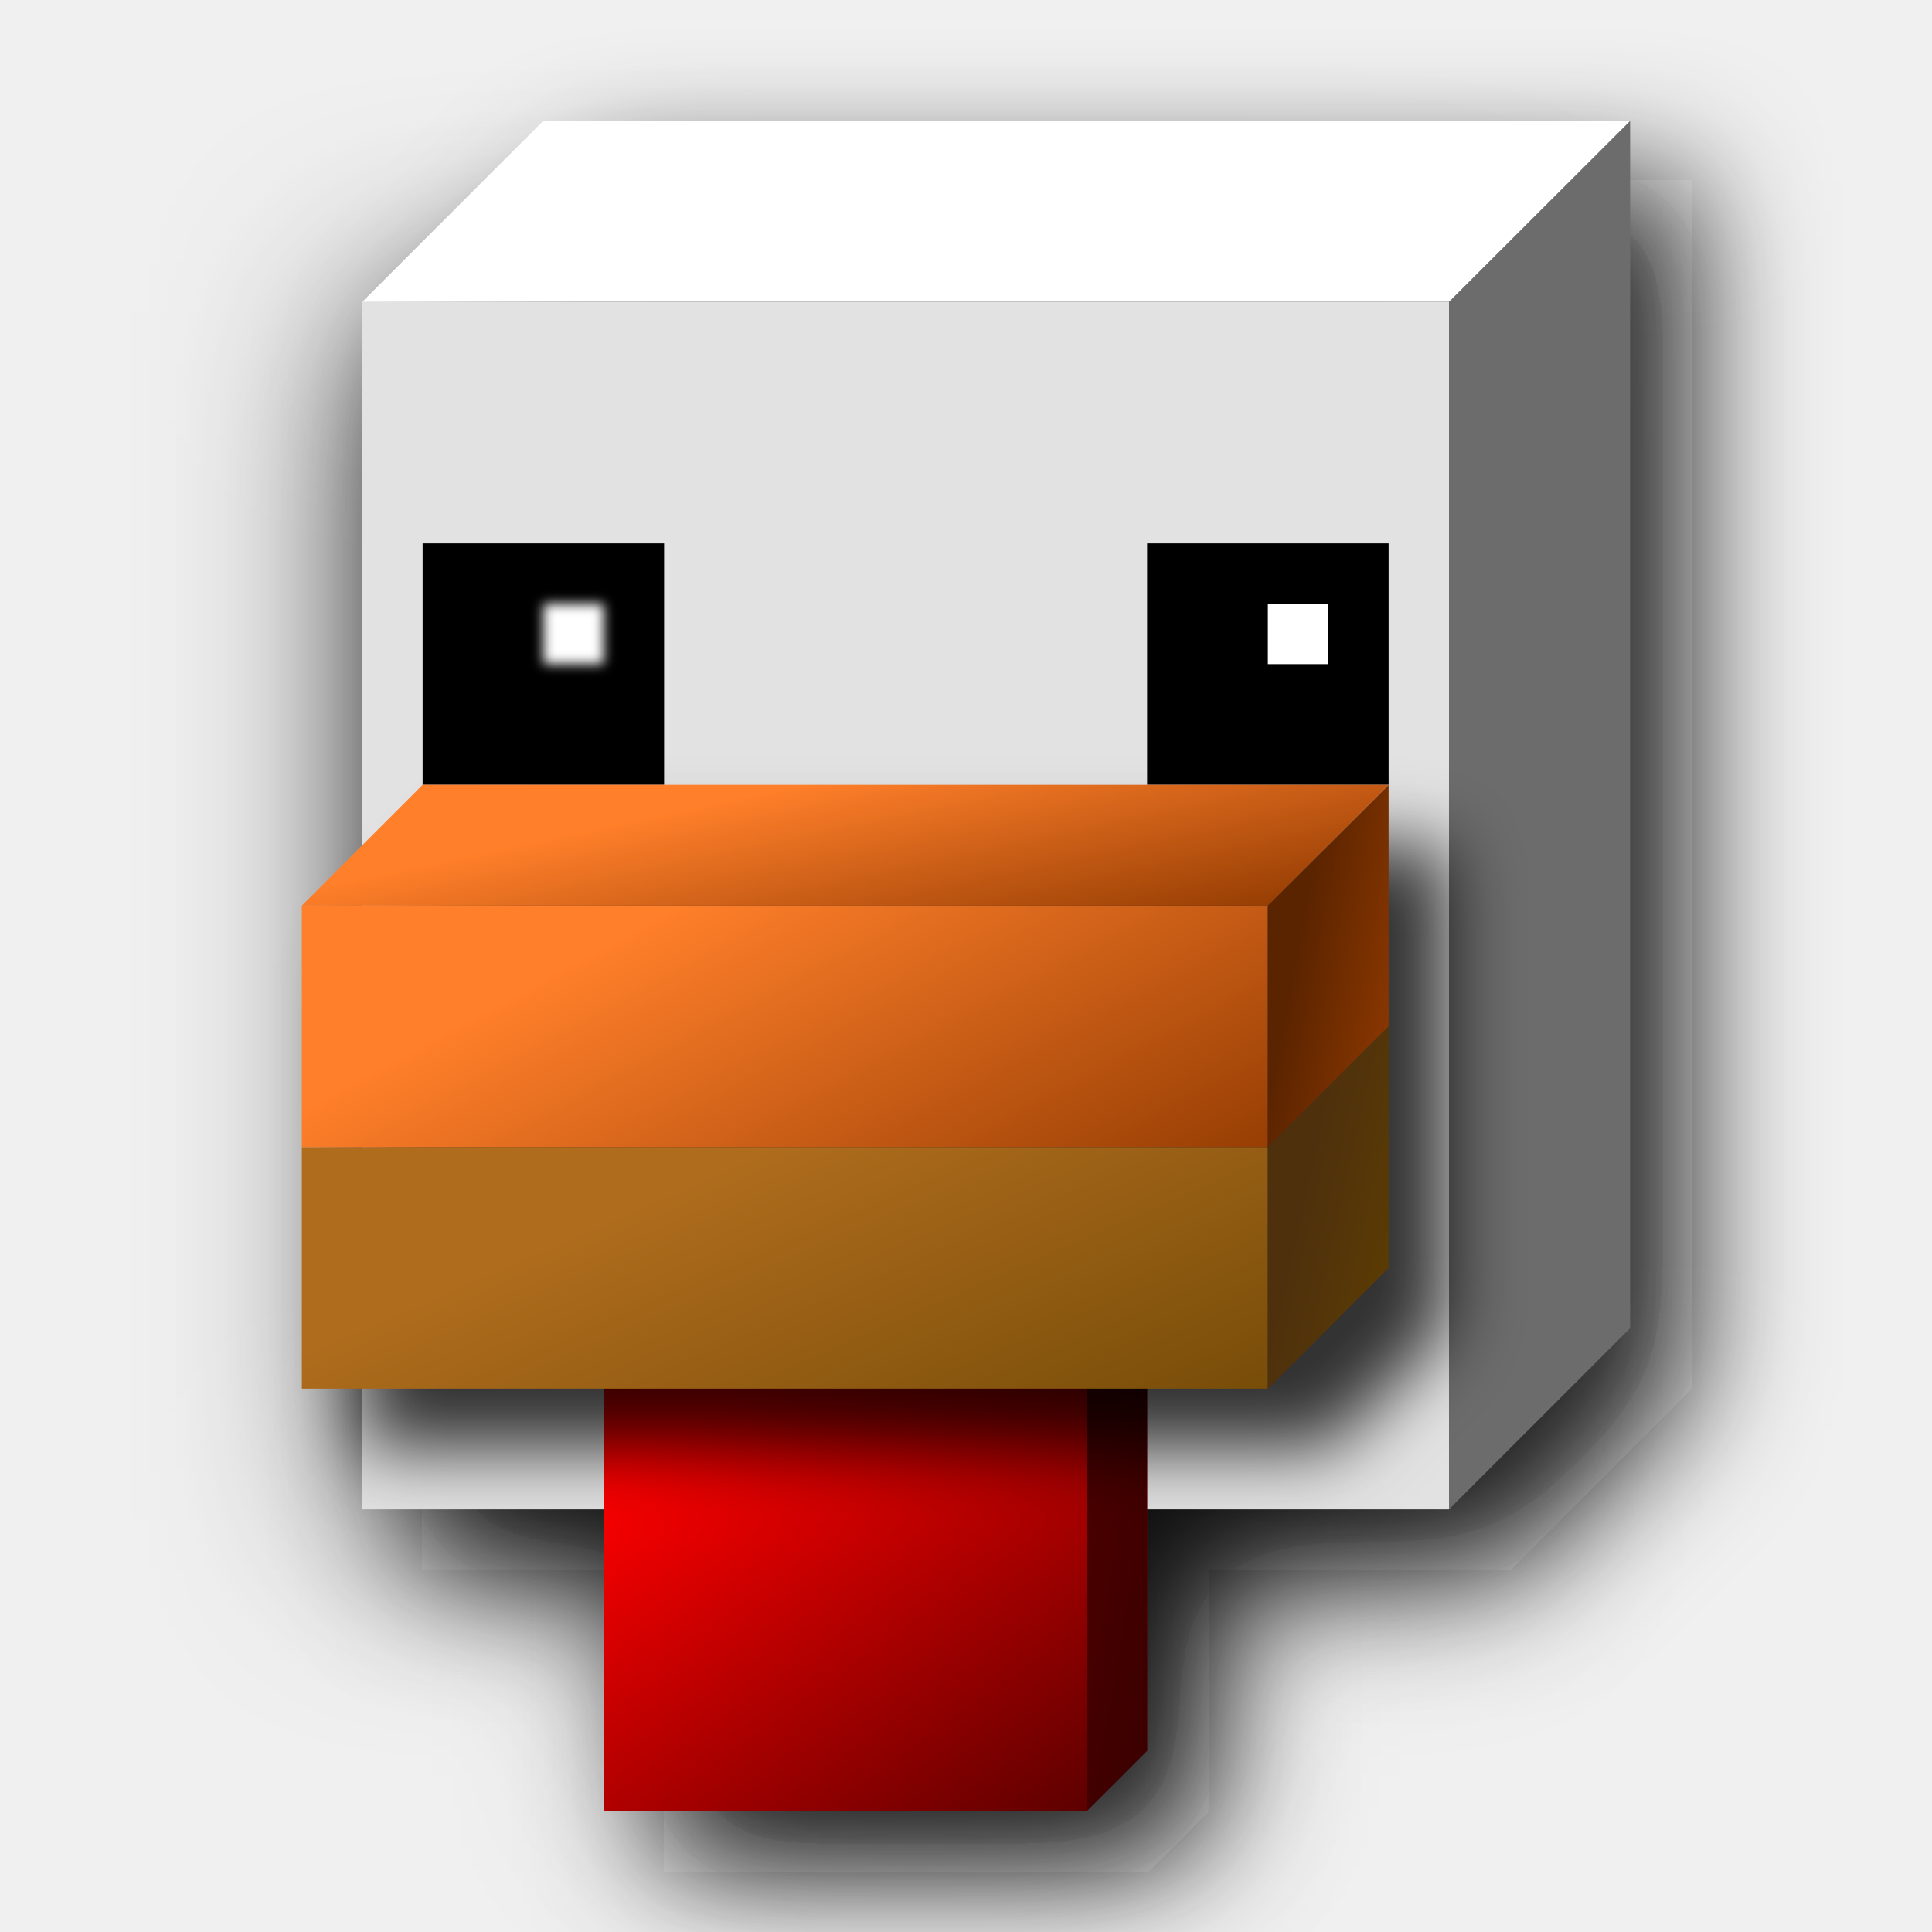
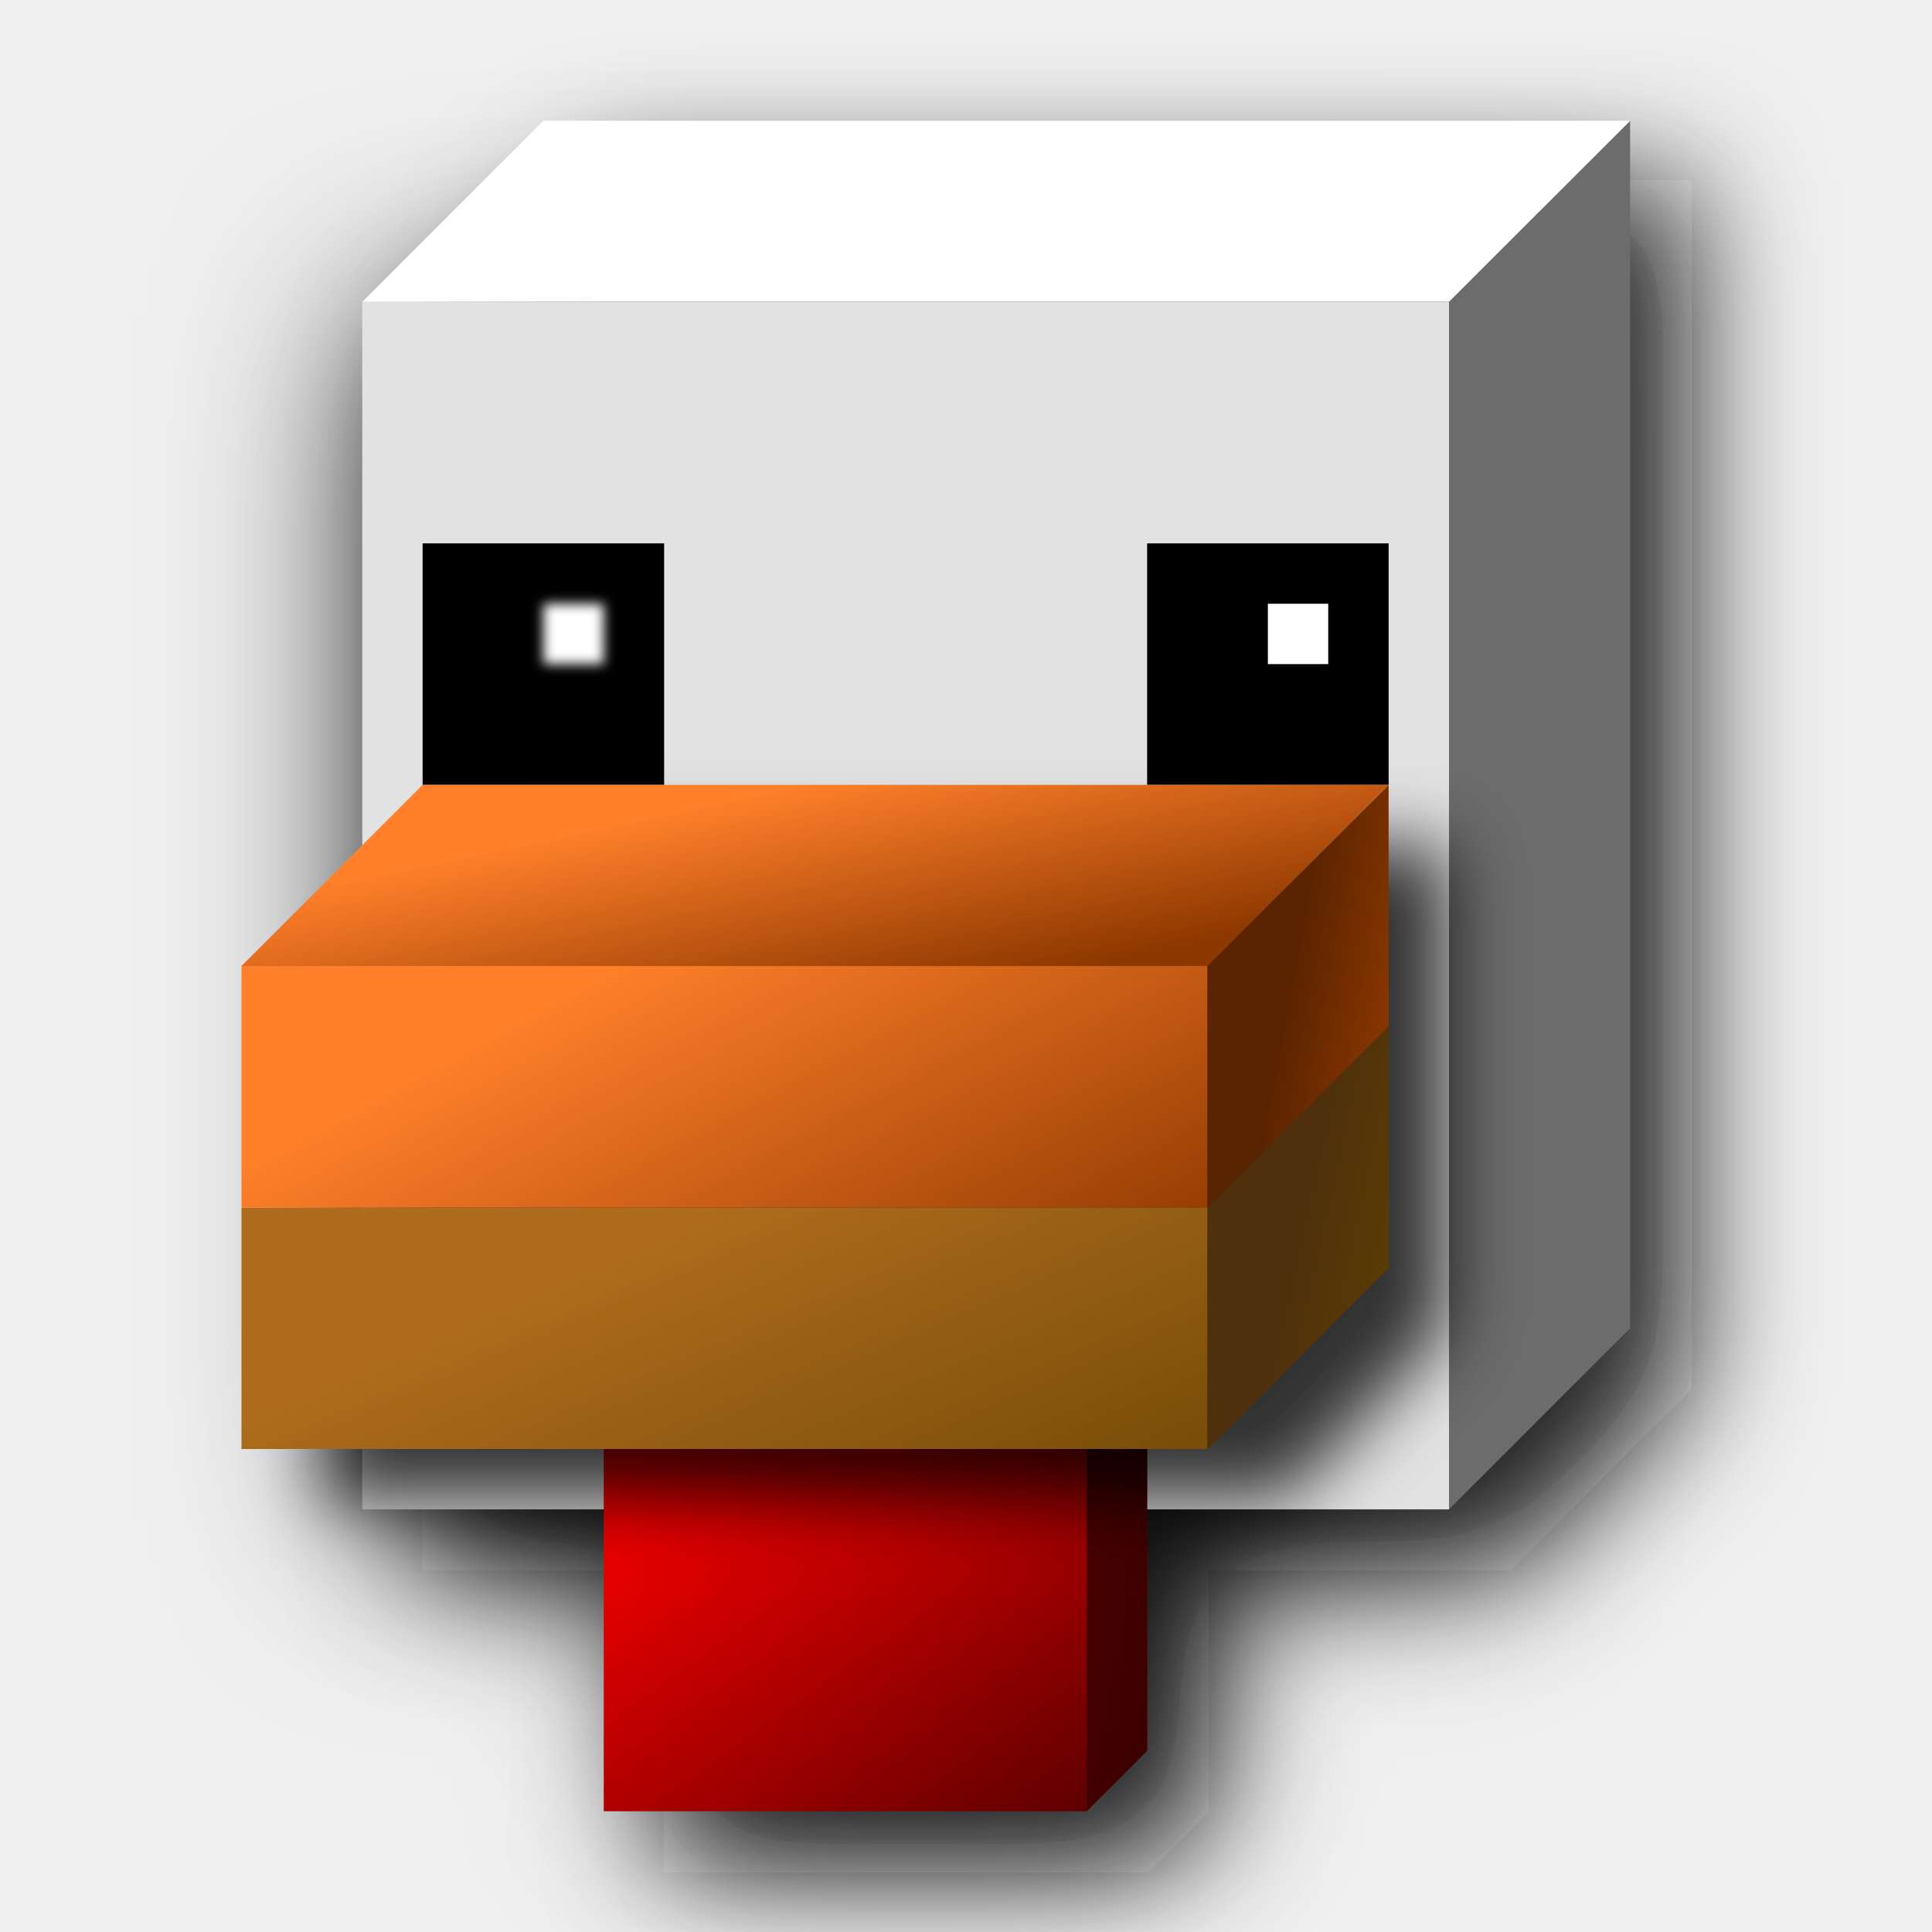
<svg xmlns="http://www.w3.org/2000/svg" xmlns:xlink="http://www.w3.org/1999/xlink" width="32" height="32" id="svg2" version="1.1">
  <defs id="defs4">
    <linearGradient id="linearGradient4008">
      <stop id="stop4010" offset="0" style="stop-color:#4a0000;stop-opacity:1;" />
      <stop id="stop4012" offset="1" style="stop-color:#360000;stop-opacity:1" />
    </linearGradient>
    <linearGradient id="linearGradient3945">
      <stop id="stop3947" offset="0" style="stop-color:#4e300d;stop-opacity:1;" />
      <stop id="stop3949" offset="1" style="stop-color:#604000;stop-opacity:1;" />
    </linearGradient>
    <linearGradient id="linearGradient3939">
      <stop id="stop3941" offset="0" style="stop-color:#5b2400;stop-opacity:1;" />
      <stop id="stop3943" offset="1" style="stop-color:#8d3800;stop-opacity:1" />
    </linearGradient>
    <linearGradient id="linearGradient3838">
      <stop style="stop-color:#af6c1d;stop-opacity:1;" offset="0" id="stop3840" />
      <stop style="stop-color:#604000;stop-opacity:1;" offset="1" id="stop3842" />
    </linearGradient>
    <linearGradient id="linearGradient3830">
      <stop style="stop-color:#ff7f2a;stop-opacity:1;" offset="0" id="stop3832" />
      <stop style="stop-color:#8d3800;stop-opacity:1" offset="1" id="stop3834" />
    </linearGradient>
    <linearGradient id="linearGradient3820">
      <stop style="stop-color:#ff0000;stop-opacity:1;" offset="0" id="stop3822" />
      <stop style="stop-color:#360000;stop-opacity:1" offset="1" id="stop3824" />
    </linearGradient>
-     <filter id="filter3802">
-       <feGaussianBlur stdDeviation="0.691" id="feGaussianBlur3804" />
-     </filter>
    <filter id="filter3816" x="-0.225" width="1.449" y="-0.169" height="1.337">
      <feGaussianBlur stdDeviation="1.685" id="feGaussianBlur3818" />
    </filter>
    <linearGradient xlink:href="#linearGradient3820" id="linearGradient3828" x1="12.905" y1="1043.258" x2="19.445" y2="1052.451" gradientUnits="userSpaceOnUse" gradientTransform="translate(-1,5.2165626e-5)" />
    <filter id="filter3870" x="-0.232" width="1.464" y="-0.232" height="1.464">
      <feGaussianBlur stdDeviation="0.097" id="feGaussianBlur3872" />
    </filter>
    <linearGradient xlink:href="#linearGradient3820" id="linearGradient3909" gradientUnits="userSpaceOnUse" gradientTransform="matrix(1,0,0,0.125,-2,911.192)" x1="12.905" y1="1043.258" x2="19.445" y2="1052.451" />
    <linearGradient xlink:href="#linearGradient3820" id="linearGradient3911" gradientUnits="userSpaceOnUse" gradientTransform="translate(-2,1.000052)" x1="12.905" y1="1043.258" x2="19.445" y2="1052.451" />
    <linearGradient xlink:href="#linearGradient4008" id="linearGradient3915" gradientUnits="userSpaceOnUse" gradientTransform="matrix(0.125,0,0,1,16.5,1.000052)" x1="12.905" y1="1043.258" x2="19.445" y2="1052.451" />
-     <linearGradient xlink:href="#linearGradient3838" id="linearGradient3958" gradientUnits="userSpaceOnUse" gradientTransform="translate(17.84318,-8.429808)" x1="14.142" y1="1038.043" x2="18.12" y2="1047.147" />
-     <linearGradient xlink:href="#linearGradient3830" id="linearGradient3960" gradientUnits="userSpaceOnUse" gradientTransform="translate(17.84318,-8.429808)" x1="13.258" y1="1033.889" x2="17.501" y2="1041.756" />
+     <linearGradient xlink:href="#linearGradient3838" id="linearGradient3958" gradientUnits="userSpaceOnUse" gradientTransform="translate(16.84319,-7.429876)" x1="14.142" y1="1038.043" x2="18.12" y2="1047.147" />
+     <linearGradient xlink:href="#linearGradient3830" id="linearGradient3960" gradientUnits="userSpaceOnUse" gradientTransform="translate(16.84319,-7.429876)" x1="13.258" y1="1033.889" x2="17.501" y2="1041.756" />
    <linearGradient xlink:href="#linearGradient3939" id="linearGradient3962" gradientUnits="userSpaceOnUse" gradientTransform="matrix(0.1767752,0,0,1,57.76048,33.41262)" x1="13.258" y1="1033.889" x2="17.501" y2="1041.756" />
    <linearGradient xlink:href="#linearGradient3830" id="linearGradient3964" gradientUnits="userSpaceOnUse" gradientTransform="matrix(1,0,0,0.7071037,1042.784,715.9571)" x1="13.258" y1="1033.889" x2="17.501" y2="1041.756" />
    <linearGradient xlink:href="#linearGradient3945" id="linearGradient3966" gradientUnits="userSpaceOnUse" gradientTransform="matrix(0.1767752,0,0,1,57.76048,33.41262)" x1="14.142" y1="1038.043" x2="18.12" y2="1047.147" />
    <filter id="filter4004" x="-0.081" width="1.161" y="-0.145" height="1.29">
      <feGaussianBlur stdDeviation="0.605" id="feGaussianBlur4006" />
    </filter>
    <linearGradient xlink:href="#linearGradient3820" id="linearGradient4032" gradientUnits="userSpaceOnUse" gradientTransform="translate(-25,-2.999965)" x1="12.905" y1="1043.258" x2="19.445" y2="1052.451" />
    <linearGradient xlink:href="#linearGradient4008" id="linearGradient4034" gradientUnits="userSpaceOnUse" gradientTransform="matrix(0.125,0,0,1,-6.5,-2.999965)" x1="12.905" y1="1043.258" x2="19.445" y2="1052.451" />
    <filter id="filter4053" x="-0.121" width="1.242" y="-0.091" height="1.181">
      <feGaussianBlur stdDeviation="1.059" id="feGaussianBlur4055" />
    </filter>
  </defs>
  <g id="layer1" transform="translate(0,-1020.362)">
    <path style="opacity:0.879;fill:#070707;fill-opacity:1;stroke:none;filter:url(#filter4053)" d="m 10,1023.362 -3,3 0,20 4,0 0,5 8,0 1,-1 0,-4 5,0 3,-3 0,-20 -18,0 z" id="path4022" />
    <path id="path3806" d="m 6.17,1025.53 0,4 0,16 5,0 0,4 8,0 0,-4 5,0 0,-16 0,-4 -18,0 z" style="opacity:0.753;fill:#000000;fill-opacity:1;stroke:none;filter:url(#filter3816)" />
    <path style="fill:#6c6c6c;fill-opacity:1;stroke:none" d="m 24,1025.362 3,-3 0,20 -3,3 z" id="rect4014" />
    <rect style="fill:#e2e2e2;fill-opacity:1;stroke:none" id="rect3771" width="18" height="20" x="6" y="1025.362" />
    <rect style="fill:#000000;fill-opacity:1;stroke:none" id="rect3759" width="4" height="4" x="7" y="1029.362" />
    <rect style="fill:#000000;fill-opacity:1;stroke:none" id="rect3761" width="4" height="4" x="19" y="1029.362" />
    <rect style="fill:url(#linearGradient3828);fill-opacity:1;stroke:none" id="rect3769" width="8" height="8" x="11" y="1041.362" />
    <rect style="fill:#ffffff;fill-opacity:1;stroke:none;filter:url(#filter3870)" id="rect3773" width="1" height="1" x="9" y="1030.362" />
    <rect style="fill:#ffffff;fill-opacity:1;stroke:none" id="rect3775" width="1" height="1" x="21" y="1030.362" />
    <path style="fill:url(#linearGradient3911);fill-opacity:1;stroke:none" d="m 10,1042.362 8,0 0,8 -8,0 z" id="rect3902" />
    <path id="path3907" d="m 11,1041.362 8,0 -1,1 -8,0 z" style="fill:url(#linearGradient3909);fill-opacity:1;stroke:none" />
    <path id="path3913" d="m 18,1042.362 1,-1 0,8 -1,1 z" style="fill:url(#linearGradient3915);fill-opacity:1;stroke:none" />
-     <path id="rect3970" d="m 8,1034.362 -2,2 0,4 0,4 16,0 2,-2 0,-4 0,-4 -16,0 z" style="opacity:0.782;fill:#000000;fill-opacity:1;stroke:none;filter:url(#filter4004)" />
+     <path id="rect3970" d="m 8,1034.362 -2,2 0,4 -0.707,4.84 16,0 2.707,-2.84 0,-4 0,-4 z" style="opacity:0.782;fill:#000000;fill-opacity:1;stroke:none;filter:url(#filter4004)" />
    <g id="g3951" transform="translate(-20.84319,10.4299)">
-       <rect style="fill:url(#linearGradient3958);fill-opacity:1;stroke:none" id="rect3917" width="16" height="4" x="25.843" y="1028.932" />
-       <rect style="fill:url(#linearGradient3960);fill-opacity:1;stroke:none" id="rect3923" width="16" height="4" x="25.843" y="1024.932" />
-       <rect transform="matrix(0.7071129,-0.7071006,0,1,0,0)" y="1066.775" x="59.175" height="4" width="2.828" id="rect3927" style="fill:url(#linearGradient3962);fill-opacity:1;stroke:none" />
-       <rect transform="matrix(1,0,-0.7071099,0.7071037,0,0)" y="1446.651" x="1050.784" height="2.828" width="16" id="rect3931" style="fill:url(#linearGradient3964);fill-opacity:1;stroke:none" />
-       <rect transform="matrix(0.7071129,-0.7071006,0,1,0,0)" y="1070.775" x="59.175" height="4" width="2.828" id="rect3935" style="fill:url(#linearGradient3966);fill-opacity:1;stroke:none" />
+       <rect style="fill:url(#linearGradient3958);fill-opacity:1;stroke:none" id="rect3917" width="16" height="4" x="24.843" y="1029.932" />
+       <rect style="fill:url(#linearGradient3960);fill-opacity:1;stroke:none" id="rect3923" width="16" height="4" x="24.843" y="1025.932" />
+       <rect transform="matrix(0.7071129,-0.7071006,0,1,0,0)" y="1066.775" x="57.76" height="4" width="4.243" id="rect3927" style="fill:url(#linearGradient3962);fill-opacity:1;stroke:none" />
+       <rect transform="matrix(1,0,-0.7071099,0.7071037,0,0)" y="1446.651" x="1050.784" height="4.243" width="16" id="rect3931" style="fill:url(#linearGradient3964);fill-opacity:1;stroke:none" />
+       <rect transform="matrix(0.7071129,-0.7071006,0,1,0,0)" y="1070.775" x="57.76" height="4" width="4.243" id="rect3935" style="fill:url(#linearGradient3966);fill-opacity:1;stroke:none" />
    </g>
    <path style="fill:#ffffff;fill-opacity:1;stroke:none" d="m 9,1022.362 18,0 -3,3 -18,0 z" id="rect4019" />
  </g>
</svg>
